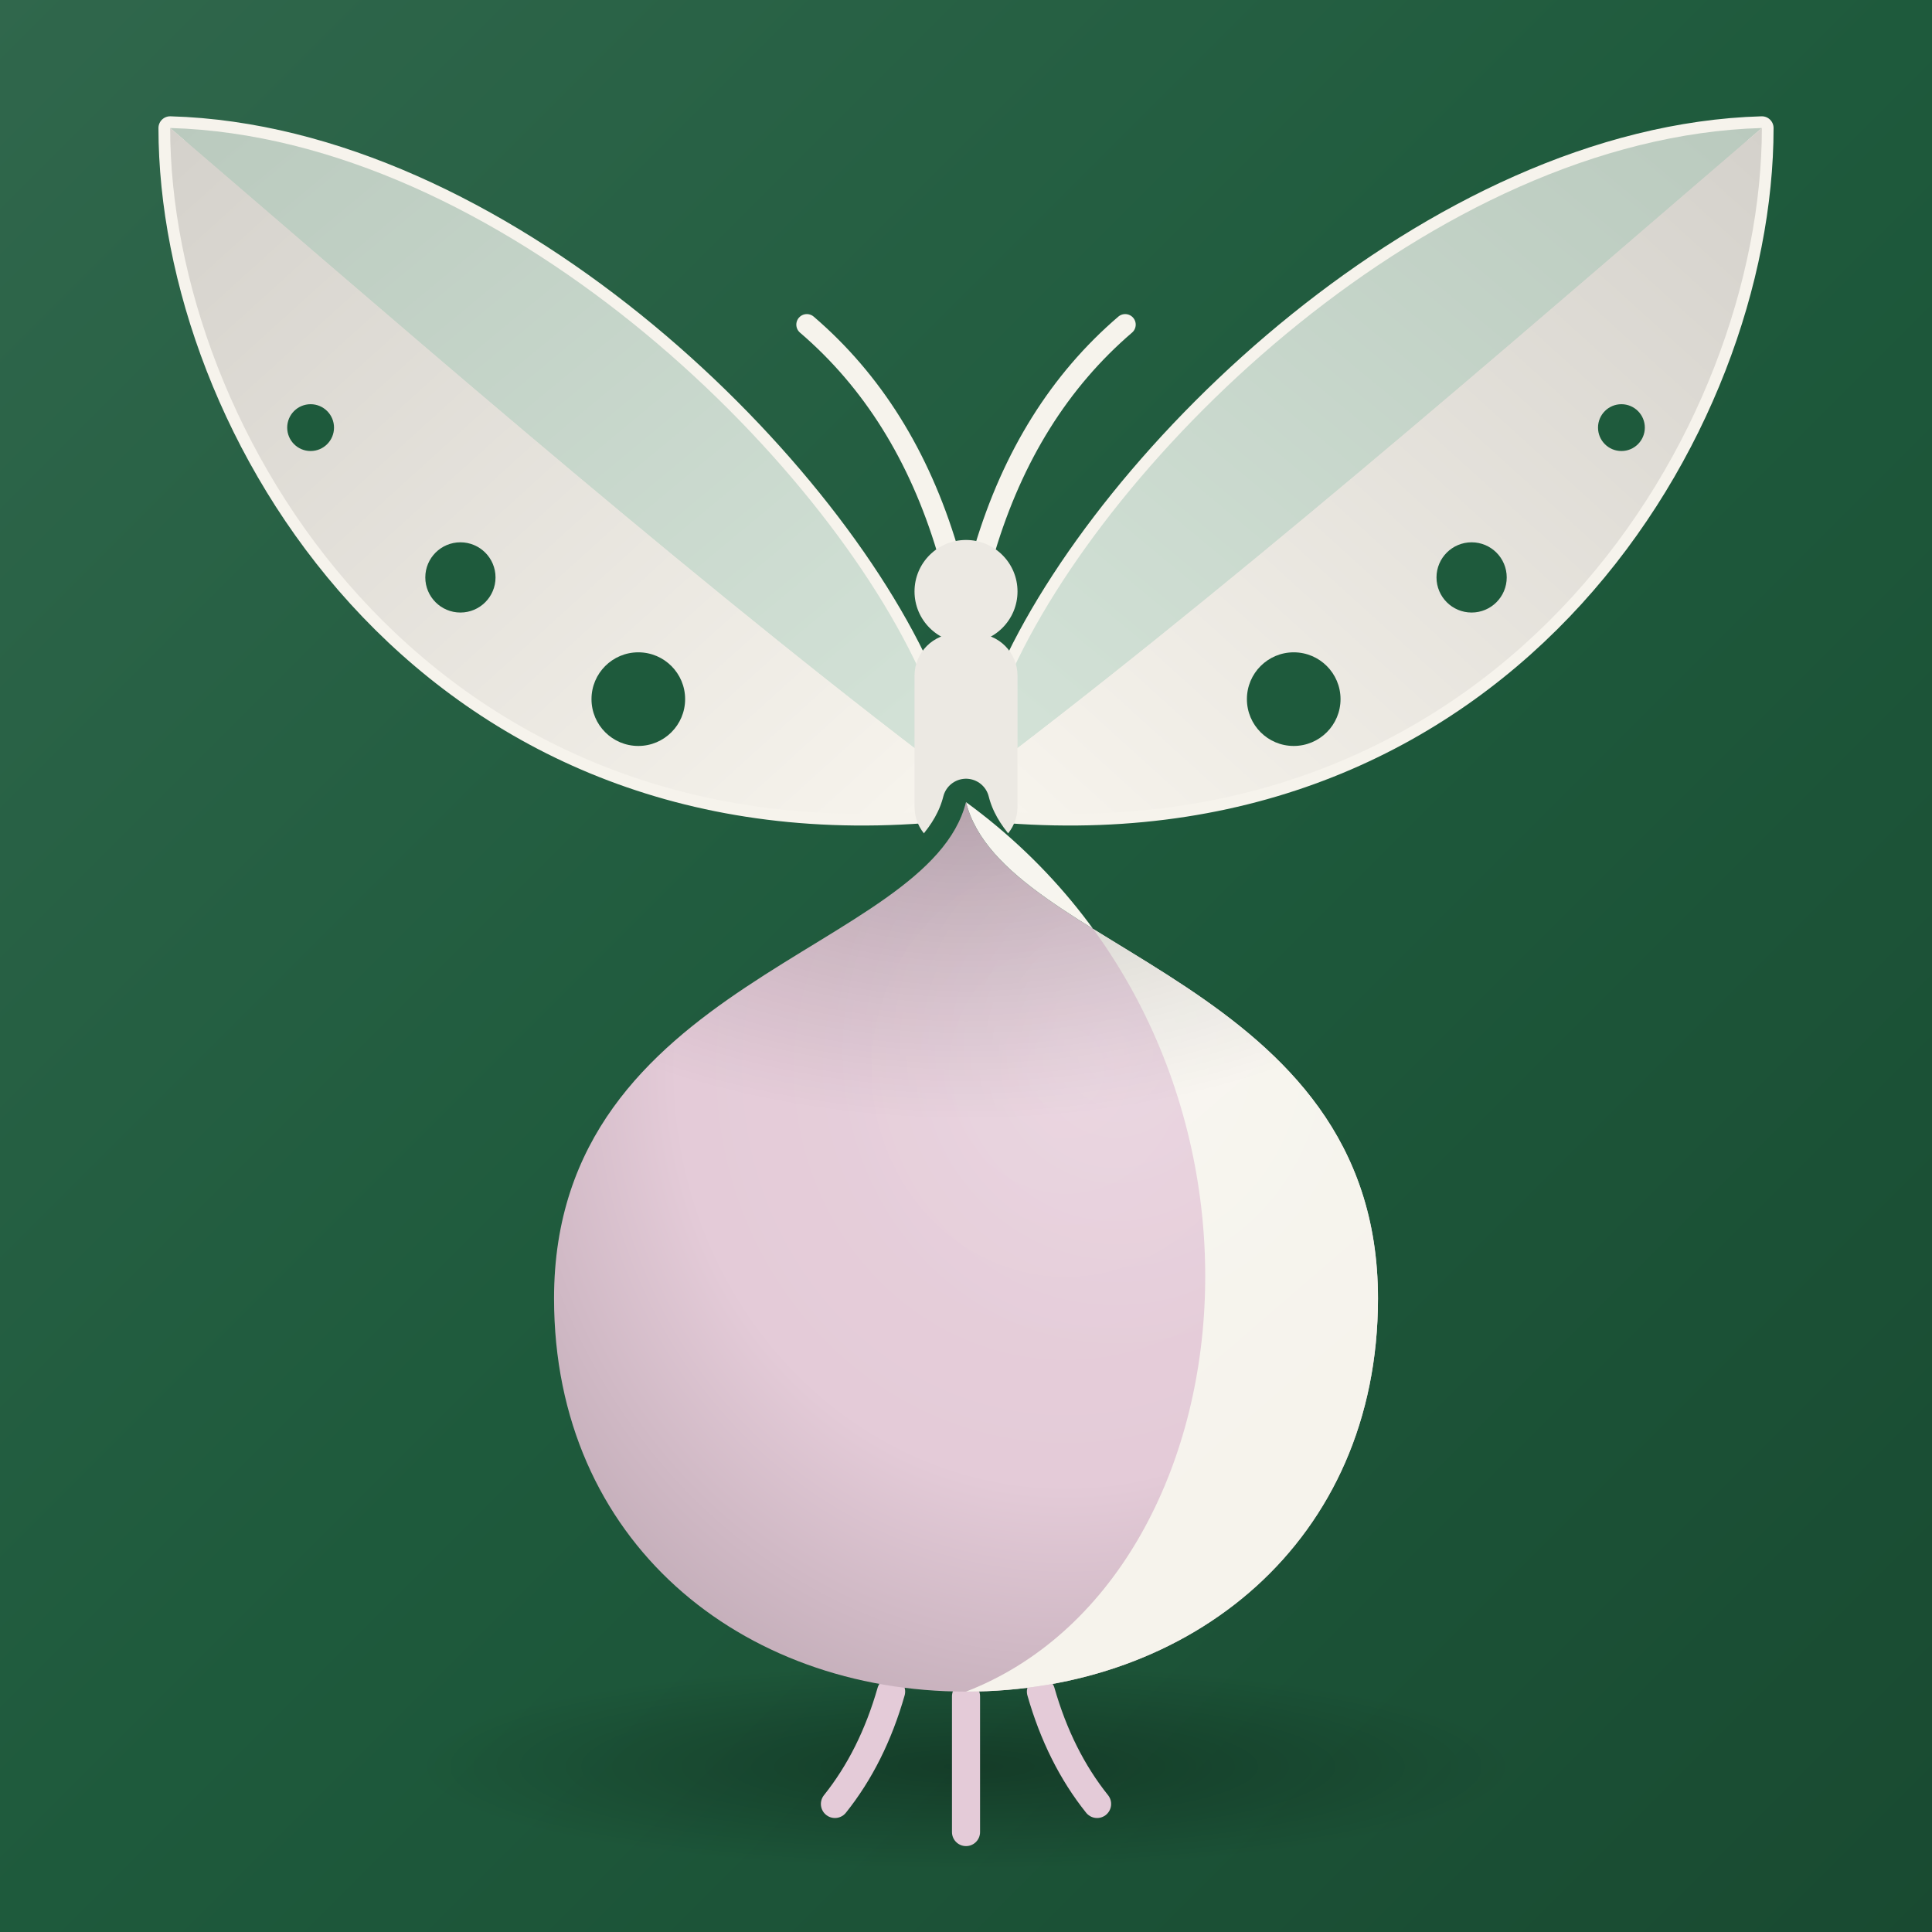
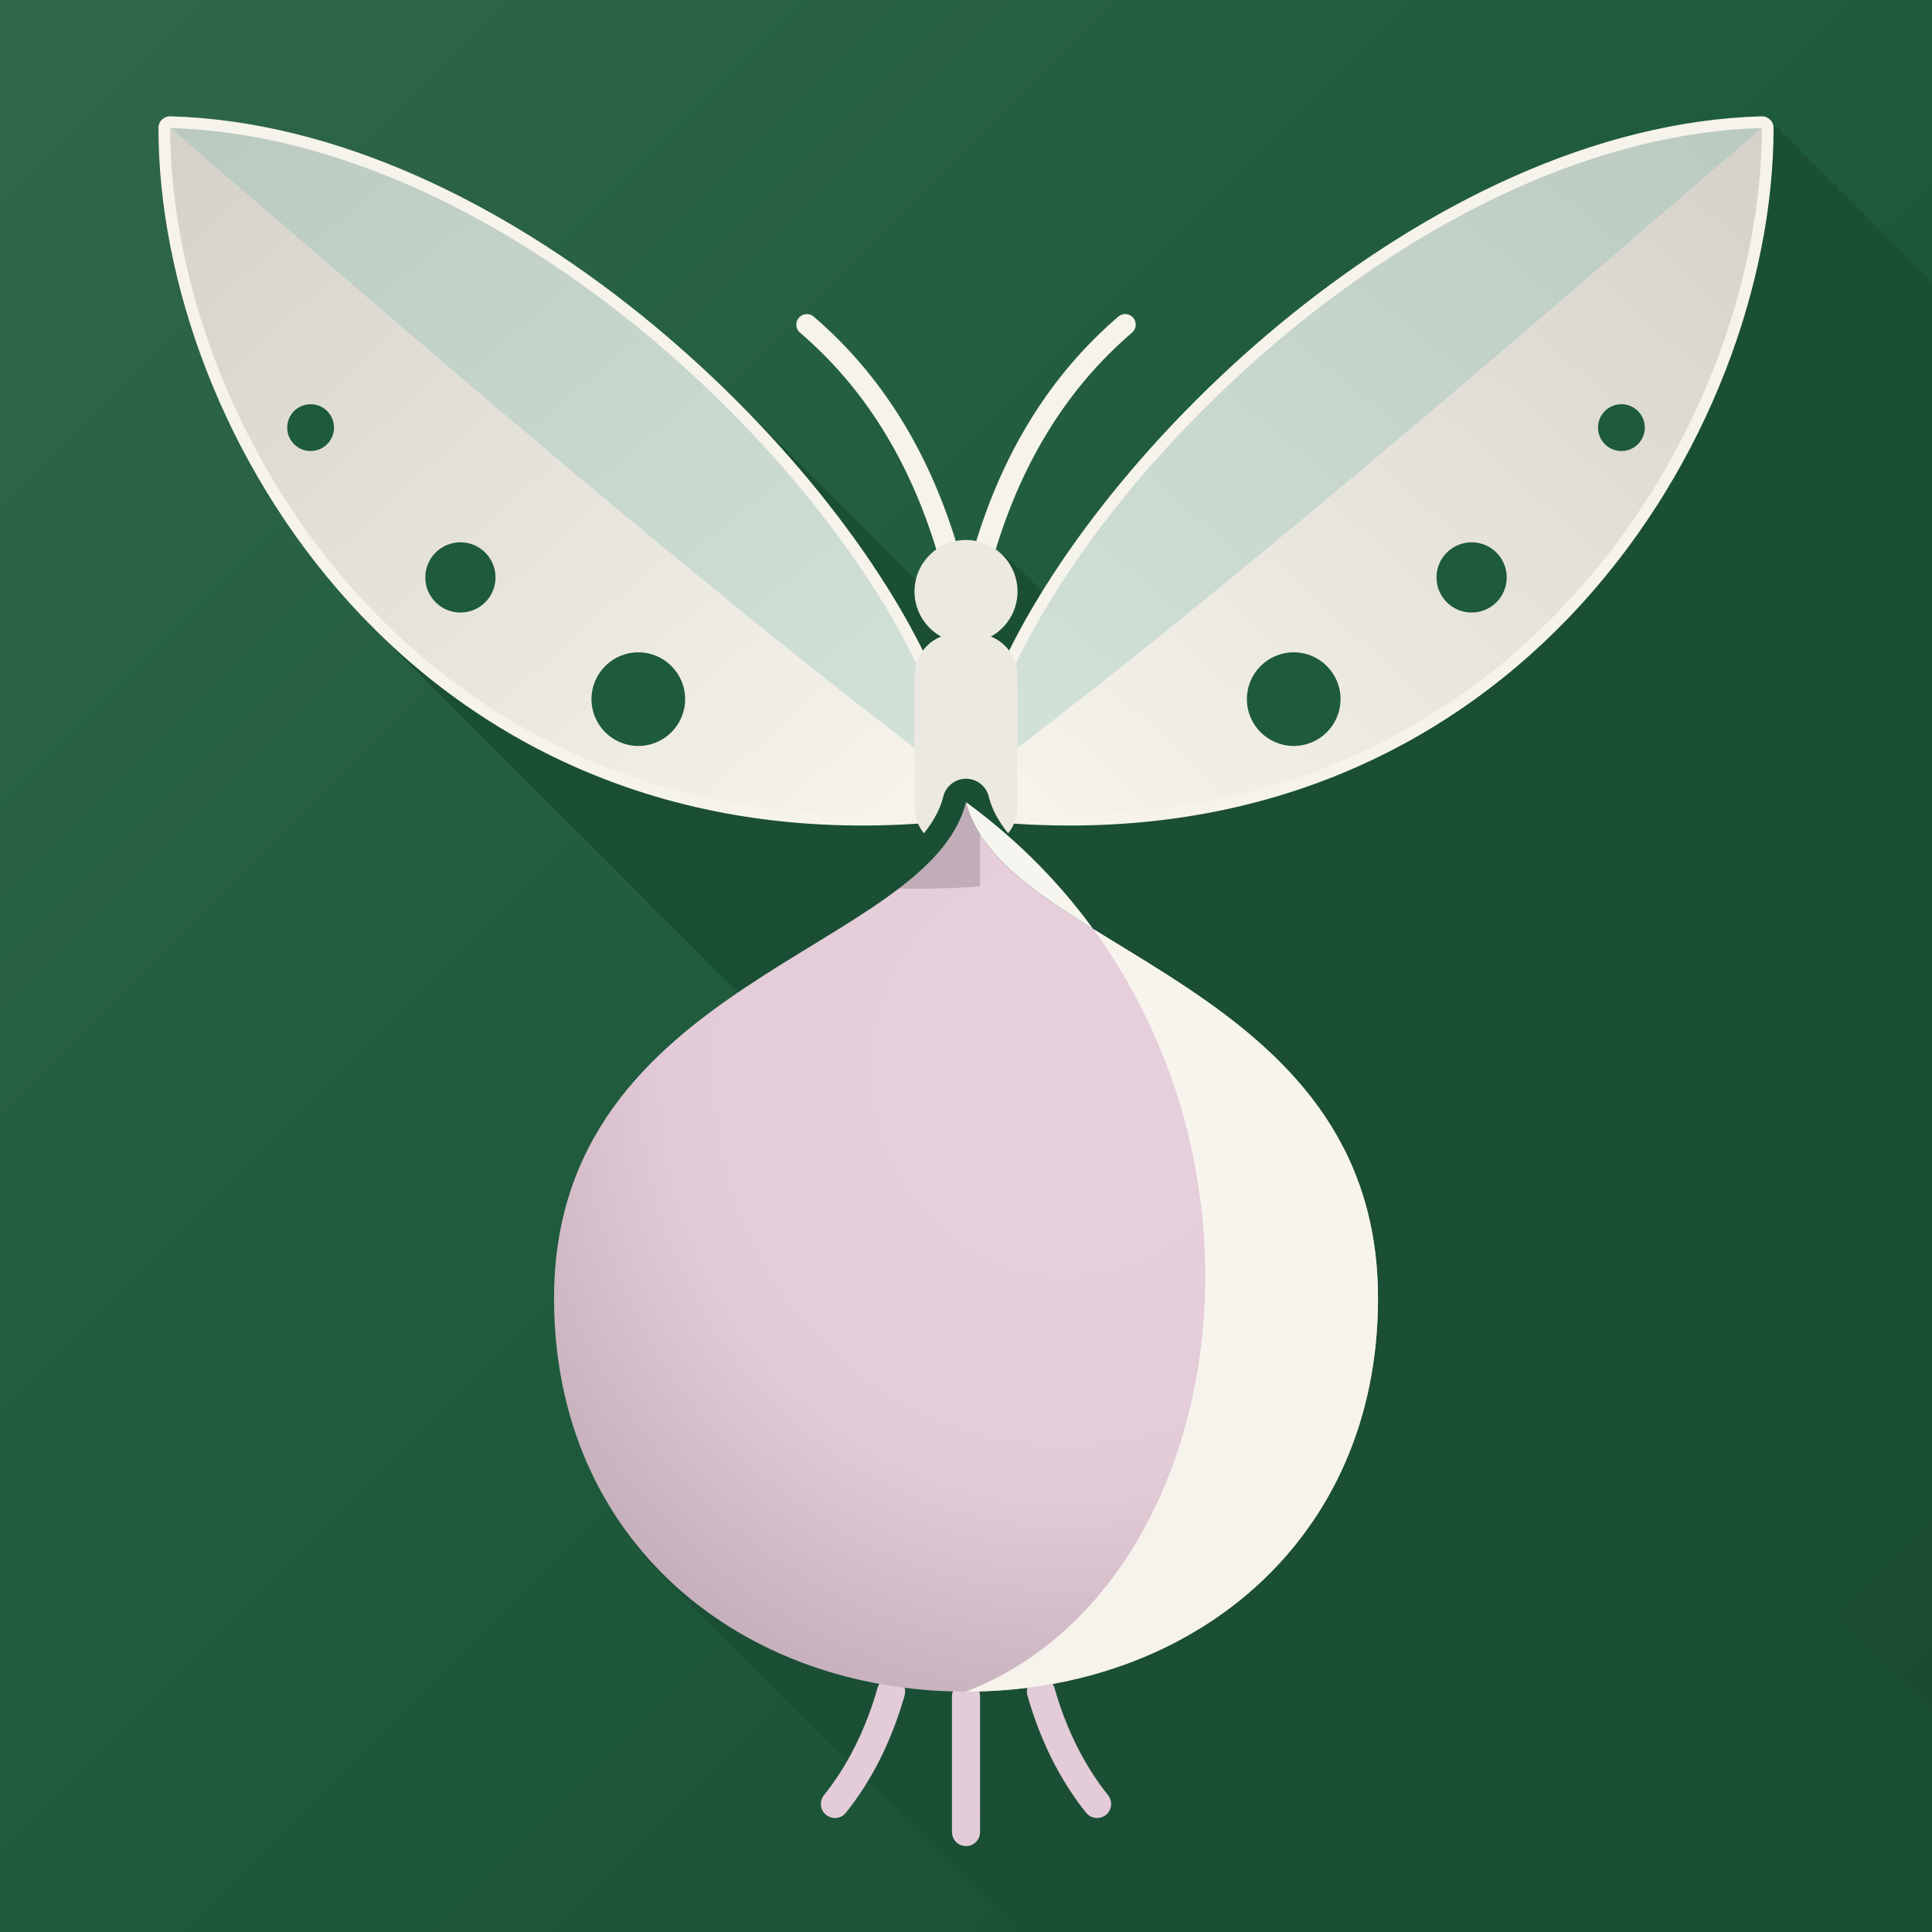
<svg xmlns="http://www.w3.org/2000/svg" viewBox="0 0 512 512" width="512" height="512">
  <defs>
    <linearGradient id="gP" x1="0" y1="0" x2="1" y2="1">
      <stop offset="0" stop-color="#30674C" />
      <stop offset="0.5" stop-color="#1E5A3C" />
      <stop offset="1" stop-color="#194A31" />
    </linearGradient>
  </defs>
  <rect width="512" height="512" fill="url(#gP)" />
  <g transform="translate(-61.60 -85.18) scale(1.24064)">
    <defs>
      <linearGradient id="gWd" x1="1" y1="1" x2="0" y2="0">
        <stop offset="0" stop-color="#F7F4ED" />
        <stop offset="1" stop-color="#D4D1CB" />
      </linearGradient>
      <linearGradient id="gWl" x1="1" y1="1" x2="0" y2="0">
        <stop offset="0" stop-color="#D3E2D7" />
        <stop offset="1" stop-color="#BACABE" />
      </linearGradient>
      <radialGradient id="gB" cx="0.62" cy="0.30" r="0.85">
        <stop offset="0" stop-color="#E7D0DC" />
        <stop offset="0.55" stop-color="#E4CBD8" />
        <stop offset="1" stop-color="#BBA6B1" />
      </radialGradient>
      <linearGradient id="gBl" x1="0" y1="0" x2="0.4" y2="1">
        <stop offset="0" stop-color="#F7F5EF" />
        <stop offset="1" stop-color="#F6F3EC" />
      </linearGradient>
      <radialGradient id="gS" cx="0.5" cy="0" r="0.6">
        <stop offset="0" stop-color="#000" stop-opacity="0.22" />
        <stop offset="1" stop-color="#000" stop-opacity="0" />
      </radialGradient>
      <radialGradient id="gH" cx="0.68" cy="0.28" r="0.35">
        <stop offset="0" stop-color="#FFF" stop-opacity="0.16" />
        <stop offset="1" stop-color="#FFF" stop-opacity="0" />
      </radialGradient>
      <clipPath id="cB">
        <path d="M 256 240 C 264 272, 344 278, 344 346 C 344 398, 304 430, 256 430 C 208 430, 168 398, 168 346 C 168 278, 248 272, 256 240 Z" />
      </clipPath>
-       <radialGradient id="gG" cx="0.5" cy="0.5" r="0.5">
-         <stop offset="0" stop-color="#000" stop-opacity="0.28" />
-         <stop offset="1" stop-color="#000" stop-opacity="0" />
-       </radialGradient>
+       <g id="silW">
+         <path d="M 247 214 C 226 166, 156 98, 86 96 C 86 160, 140 250, 247 242 Z" stroke-width="5" stroke-linejoin="round" />
+         <g transform="translate(512 0) scale(-1 1)">
+           <path d="M 247 214 C 226 166, 156 98, 86 96 C 86 160, 140 250, 247 242 Z" stroke-width="5" stroke-linejoin="round" />
+         </g>
+       </g>
+       <g id="sil">
+         <use href="#silW" />
+         <rect x="245" y="204" width="22" height="46" rx="9" />
+         <path d="M 256 240 C 264 272, 344 278, 344 346 C 344 398, 304 430, 256 430 C 208 430, 168 398, 168 346 C 168 278, 248 272, 256 240 Z" />
+         <circle cx="256" cy="195" r="11" />
+       </g>
      <mask id="mW" maskUnits="userSpaceOnUse" x="0" y="0" width="512" height="512">
        <rect width="512" height="512" fill="#fff" />
        <path d="M 256 240 C 264 272, 344 278, 344 346 C 344 398, 304 430, 256 430 C 208 430, 168 398, 168 346 C 168 278, 248 272, 256 240 Z" fill="#000" stroke="#000" stroke-width="10" stroke-linejoin="round" />
      </mask>
    </defs>
-     <ellipse cx="256" cy="446" rx="118" ry="22" fill="url(#gG)" />
+     <g fill="#1A4F35" stroke="#1A4F35">
+       <use href="#sil" transform="translate(2 2)" />
+       <use href="#sil" transform="translate(4 4)" />
+       <use href="#sil" transform="translate(6 6)" />
+       <use href="#sil" transform="translate(8 8)" />
+       <use href="#sil" transform="translate(10 10)" />
+       <use href="#sil" transform="translate(12 12)" />
+       <use href="#sil" transform="translate(14 14)" />
+       <use href="#sil" transform="translate(16 16)" />
+       <use href="#sil" transform="translate(18 18)" />
+       <use href="#sil" transform="translate(20 20)" />
+       <use href="#sil" transform="translate(22 22)" />
+       <use href="#sil" transform="translate(24 24)" />
+       <use href="#sil" transform="translate(26 26)" />
+       <use href="#sil" transform="translate(28 28)" />
+       <use href="#sil" transform="translate(30 30)" />
+       <use href="#sil" transform="translate(32 32)" />
+       <use href="#sil" transform="translate(34 34)" />
+       <use href="#sil" transform="translate(36 36)" />
+       <use href="#sil" transform="translate(38 38)" />
+       <use href="#sil" transform="translate(40 40)" />
+       <use href="#sil" transform="translate(42 42)" />
+       <use href="#sil" transform="translate(44 44)" />
+       <use href="#sil" transform="translate(46 46)" />
+       <use href="#sil" transform="translate(48 48)" />
+       <use href="#sil" transform="translate(50 50)" />
+       <use href="#sil" transform="translate(52 52)" />
+       <use href="#sil" transform="translate(54 54)" />
+       <use href="#sil" transform="translate(56 56)" />
+       <use href="#sil" transform="translate(58 58)" />
+       <use href="#sil" transform="translate(60 60)" />
+       <use href="#sil" transform="translate(62 62)" />
+       <use href="#sil" transform="translate(64 64)" />
+       <use href="#sil" transform="translate(66 66)" />
+       <use href="#sil" transform="translate(68 68)" />
+       <use href="#sil" transform="translate(70 70)" />
+       <use href="#sil" transform="translate(72 72)" />
+       <use href="#sil" transform="translate(74 74)" />
+       <use href="#sil" transform="translate(76 76)" />
+       <use href="#sil" transform="translate(78 78)" />
+       <use href="#sil" transform="translate(80 80)" />
+       <use href="#sil" transform="translate(82 82)" />
+       <use href="#sil" transform="translate(84 84)" />
+       <use href="#sil" transform="translate(86 86)" />
+       <use href="#sil" transform="translate(88 88)" />
+       <use href="#sil" transform="translate(90 90)" />
+       <use href="#sil" transform="translate(92 92)" />
+       <use href="#sil" transform="translate(94 94)" />
+       <use href="#sil" transform="translate(96 96)" />
+       <use href="#sil" transform="translate(98 98)" />
+       <use href="#sil" transform="translate(100 100)" />
+       <use href="#sil" transform="translate(102 102)" />
+       <use href="#sil" transform="translate(104 104)" />
+       <use href="#sil" transform="translate(106 106)" />
+       <use href="#sil" transform="translate(108 108)" />
+       <use href="#sil" transform="translate(110 110)" />
+       <use href="#sil" transform="translate(112 112)" />
+       <use href="#sil" transform="translate(114 114)" />
+       <use href="#sil" transform="translate(116 116)" />
+       <use href="#sil" transform="translate(118 118)" />
+       <use href="#sil" transform="translate(120 120)" />
+       <use href="#sil" transform="translate(122 122)" />
+       <use href="#sil" transform="translate(124 124)" />
+       <use href="#sil" transform="translate(126 126)" />
+       <use href="#sil" transform="translate(128 128)" />
+       <use href="#sil" transform="translate(130 130)" />
+       <use href="#sil" transform="translate(132 132)" />
+       <use href="#sil" transform="translate(134 134)" />
+       <use href="#sil" transform="translate(136 136)" />
+       <use href="#sil" transform="translate(138 138)" />
+       <use href="#sil" transform="translate(140 140)" />
+       <use href="#sil" transform="translate(142 142)" />
+       <use href="#sil" transform="translate(144 144)" />
+       <use href="#sil" transform="translate(146 146)" />
+       <use href="#sil" transform="translate(148 148)" />
+     </g>
    <g mask="url(#mW)">
      <path d="M 247 214 C 226 166, 156 98, 86 96 C 86 160, 140 250, 247 242 Z" fill="url(#gWd)" stroke="#F6F3EC" stroke-width="5" stroke-linejoin="round" />
      <path d="M 247 214 C 226 166, 156 98, 86 96 C 128 132, 192 188, 247 230 Z" fill="url(#gWl)" />
      <path d="M 86 96 C 86 160, 140 250, 247 242 L 247 230 C 192 188, 128 132, 86 96 Z" fill="url(#gWd)" />
      <circle cx="186" cy="218" r="10" fill="#1E5A3C" />
      <circle cx="148" cy="192" r="7.5" fill="#1E5A3C" />
      <circle cx="116" cy="160" r="5" fill="#1E5A3C" />
      <path d="M 252 186 C 246 166, 236 150, 222 138" stroke="#F6F3EC" stroke-width="4.5" stroke-linecap="round" fill="none" />
      <g transform="translate(512 0) scale(-1 1)">
        <path d="M 247 214 C 226 166, 156 98, 86 96 C 86 160, 140 250, 247 242 Z" fill="url(#gWd)" stroke="#F6F3EC" stroke-width="5" stroke-linejoin="round" />
        <path d="M 247 214 C 226 166, 156 98, 86 96 C 128 132, 192 188, 247 230 Z" fill="url(#gWl)" />
        <path d="M 86 96 C 86 160, 140 250, 247 242 L 247 230 C 192 188, 128 132, 86 96 Z" fill="url(#gWd)" />
        <circle cx="186" cy="218" r="10" fill="#1E5A3C" />
        <circle cx="148" cy="192" r="7.5" fill="#1E5A3C" />
        <circle cx="116" cy="160" r="5" fill="#1E5A3C" />
        <path d="M 252 186 C 246 166, 236 150, 222 138" stroke="#F6F3EC" stroke-width="4.5" stroke-linecap="round" fill="none" />
      </g>
      <rect fill="#ECE9E3" x="245" y="204" width="22" height="46" rx="9" />
    </g>
    <path d="M 240 430 Q 236 444, 228 454 M 256 431 L 256 460 M 272 430 Q 276 444, 284 454" stroke="#E4CBD8" stroke-width="6" stroke-linecap="round" fill="none" />
    <path d="M 256 240 C 264 272, 344 278, 344 346 C 344 398, 304 430, 256 430 C 208 430, 168 398, 168 346 C 168 278, 248 272, 256 240 Z" fill="url(#gB)" />
    <path d="M 256 240 C 264 272, 344 278, 344 346 C 344 398, 304 430, 256 430 C 318 406, 330 294, 256 240 Z" fill="url(#gBl)" />
    <g clip-path="url(#cB)">
-       <rect x="150" y="236" width="212" height="120" fill="url(#gS)" />
-       <path d="M 256 240 C 264 272, 344 278, 344 346 C 344 398, 304 430, 256 430 C 208 430, 168 398, 168 346 C 168 278, 248 272, 256 240 Z" fill="url(#gH)" />
+       <use href="#silW" transform="translate(12 16)" fill="#000" fill-opacity="0.16" />
    </g>
    <circle cx="256" cy="195" r="11" fill="#ECE9E3" />
  </g>
</svg>
